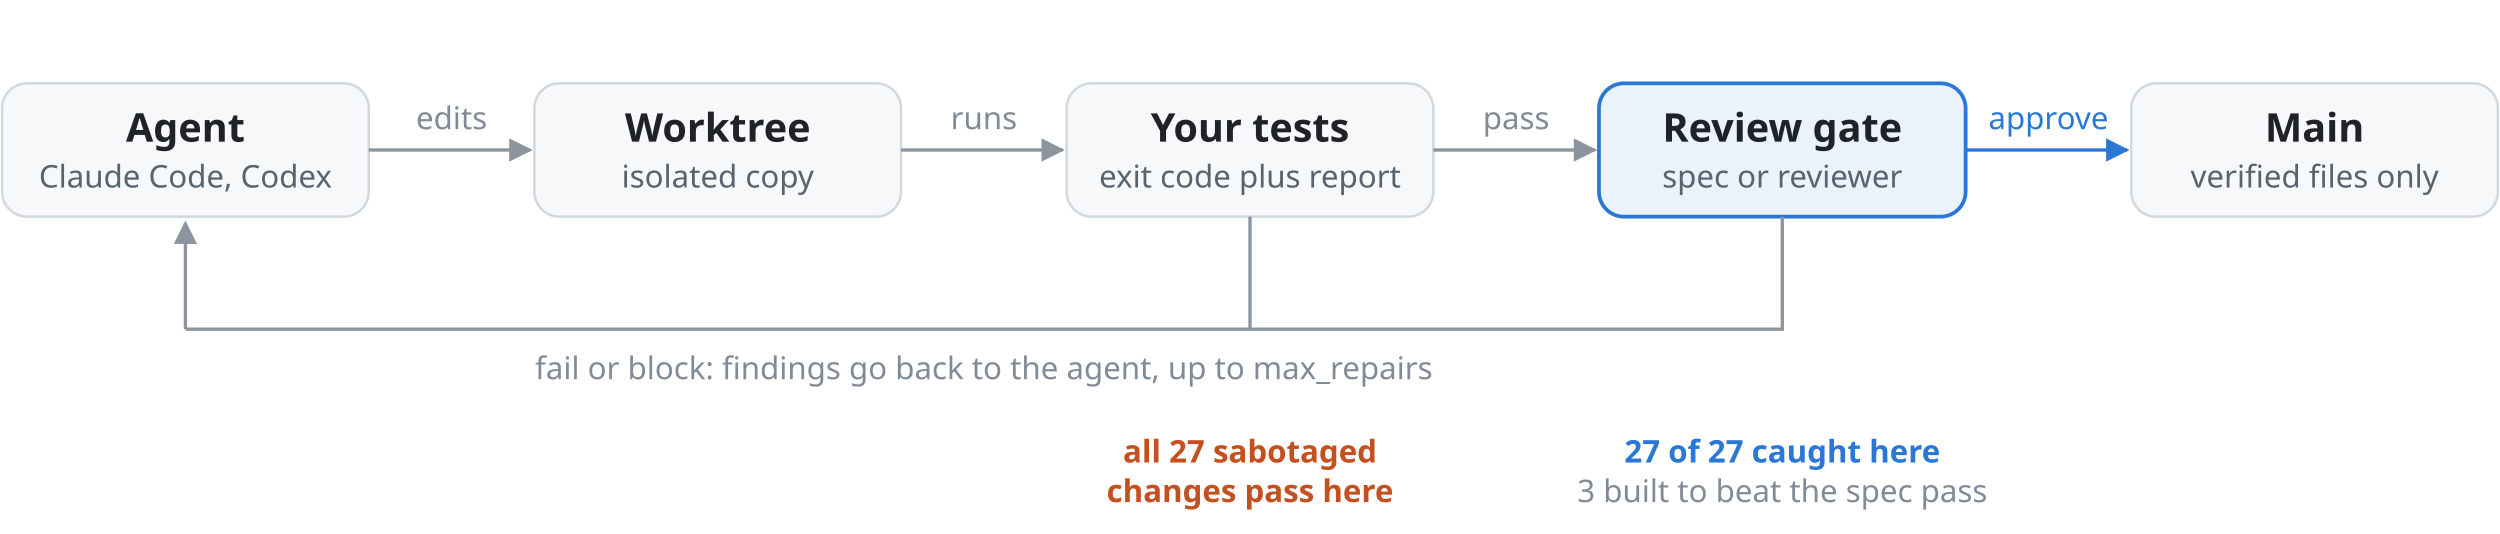
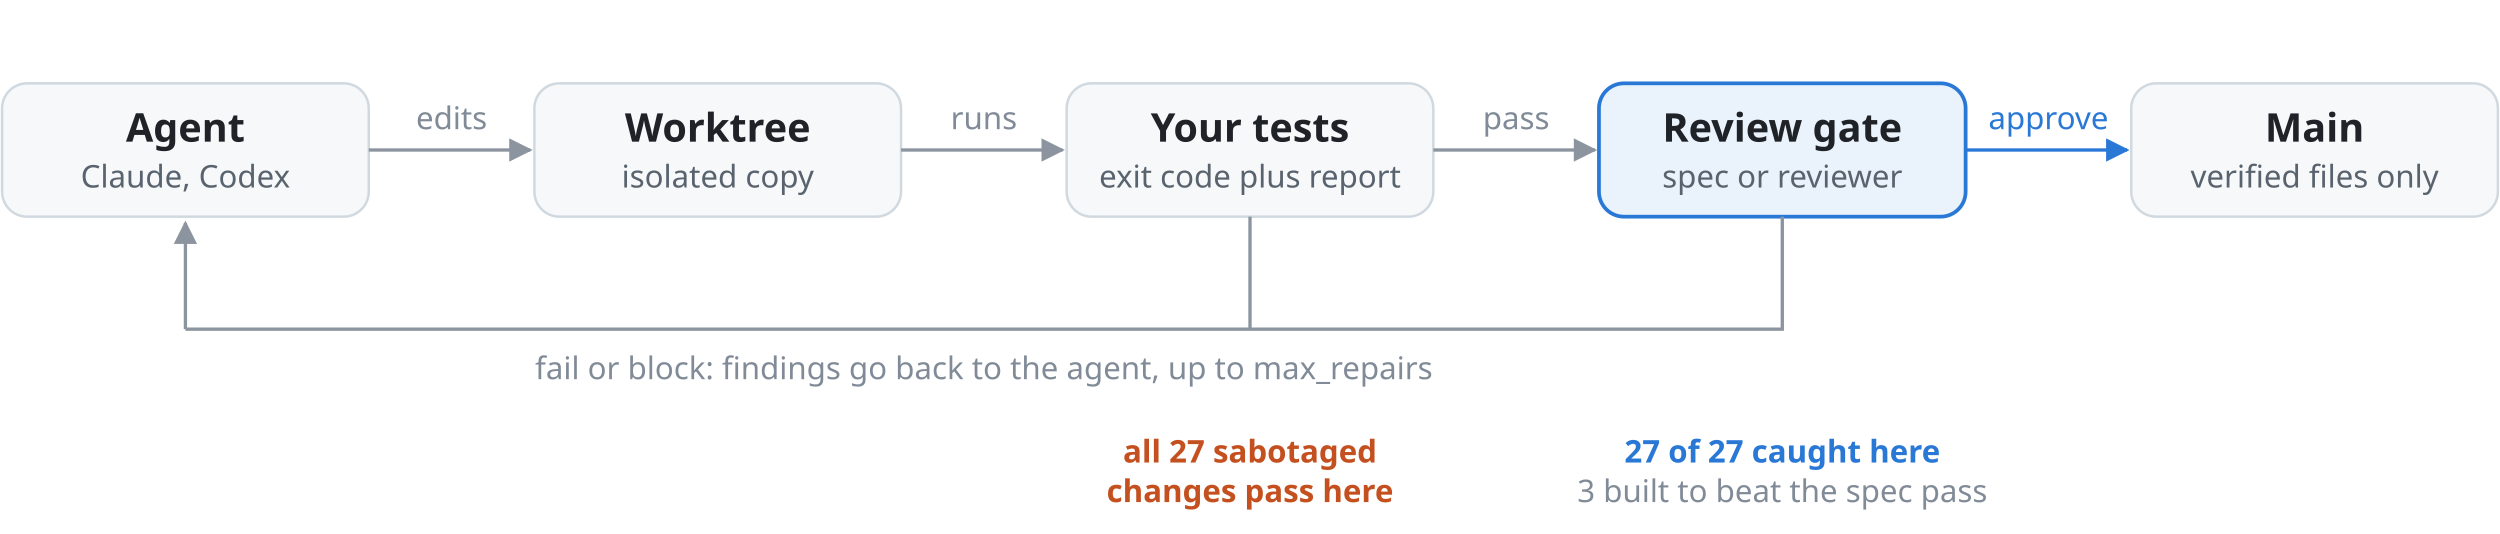
<svg xmlns="http://www.w3.org/2000/svg" viewBox="0 0 1200 256" width="1200" height="256" role="img" aria-label="The agent edits an isolated worktree; your tests run; changes that pass go to an independent check, a spec or a reviewer from another lab, before reaching main. Failures and blocks go back to the agent. All 27 sabotaged changes pass the tests; the check catches 27, and 3 attacks built to beat the spec get through.">
  <defs>
    <marker id="arr" viewBox="0 0 10 10" refX="9" refY="5" markerWidth="7" markerHeight="7" orient="auto-start-reverse">
      <path d="M0,0 L10,5 L0,10 z" fill="#8c959f" />
    </marker>
    <marker id="arr_a" viewBox="0 0 10 10" refX="9" refY="5" markerWidth="7" markerHeight="7" orient="auto-start-reverse">
      <path d="M0,0 L10,5 L0,10 z" fill="#2a78d6" />
    </marker>
    <marker id="arr_b" viewBox="0 0 10 10" refX="9" refY="5" markerWidth="7" markerHeight="7" orient="auto-start-reverse">
      <path d="M0,0 L10,5 L0,10 z" fill="#eb6834" />
    </marker>
  </defs>
  <rect x="1.0" y="40" width="176" height="64" rx="12" fill="#f6f8fa" stroke="#d1d9e0" stroke-width="1.2" />
  <text x="89.0" y="68.0" font-family="-apple-system, BlinkMacSystemFont, 'Segoe UI', 'Noto Sans', Helvetica, Arial, sans-serif" font-size="19" font-weight="600" fill="#1f2328" text-anchor="middle">Agent</text>
-   <text x="89.0" y="90.0" font-family="-apple-system, BlinkMacSystemFont, 'Segoe UI', 'Noto Sans', Helvetica, Arial, sans-serif" font-size="15" font-weight="400" fill="#59636e" text-anchor="middle">Claude Code, Codex</text>
+   <text x="89.0" y="90.0" font-family="-apple-system, BlinkMacSystemFont, 'Segoe UI', 'Noto Sans', Helvetica, Arial, sans-serif" font-size="15" font-weight="400" fill="#59636e" text-anchor="middle">Claude, Codex</text>
  <rect x="256.5" y="40" width="176" height="64" rx="12" fill="#f6f8fa" stroke="#d1d9e0" stroke-width="1.2" />
  <text x="344.5" y="68.0" font-family="-apple-system, BlinkMacSystemFont, 'Segoe UI', 'Noto Sans', Helvetica, Arial, sans-serif" font-size="19" font-weight="600" fill="#1f2328" text-anchor="middle">Worktree</text>
  <text x="344.5" y="90.0" font-family="-apple-system, BlinkMacSystemFont, 'Segoe UI', 'Noto Sans', Helvetica, Arial, sans-serif" font-size="15" font-weight="400" fill="#59636e" text-anchor="middle">isolated copy</text>
  <rect x="512.0" y="40" width="176" height="64" rx="12" fill="#f6f8fa" stroke="#d1d9e0" stroke-width="1.2" />
  <text x="600.0" y="68.0" font-family="-apple-system, BlinkMacSystemFont, 'Segoe UI', 'Noto Sans', Helvetica, Arial, sans-serif" font-size="19" font-weight="600" fill="#1f2328" text-anchor="middle">Your tests</text>
  <text x="600.0" y="90.0" font-family="-apple-system, BlinkMacSystemFont, 'Segoe UI', 'Noto Sans', Helvetica, Arial, sans-serif" font-size="15" font-weight="400" fill="#59636e" text-anchor="middle">exit code plus report</text>
  <rect x="767.5" y="40" width="176" height="64" rx="12" fill="#eaf2fc" stroke="#2a78d6" stroke-width="1.8" />
  <text x="855.5" y="68.0" font-family="-apple-system, BlinkMacSystemFont, 'Segoe UI', 'Noto Sans', Helvetica, Arial, sans-serif" font-size="19" font-weight="600" fill="#1f2328" text-anchor="middle">Review gate</text>
  <text x="855.5" y="90.0" font-family="-apple-system, BlinkMacSystemFont, 'Segoe UI', 'Noto Sans', Helvetica, Arial, sans-serif" font-size="15" font-weight="400" fill="#59636e" text-anchor="middle">spec or reviewer</text>
  <rect x="1023.0" y="40" width="176" height="64" rx="12" fill="#f6f8fa" stroke="#d1d9e0" stroke-width="1.2" />
  <text x="1111.0" y="68.0" font-family="-apple-system, BlinkMacSystemFont, 'Segoe UI', 'Noto Sans', Helvetica, Arial, sans-serif" font-size="19" font-weight="600" fill="#1f2328" text-anchor="middle">Main</text>
  <text x="1111.0" y="90.0" font-family="-apple-system, BlinkMacSystemFont, 'Segoe UI', 'Noto Sans', Helvetica, Arial, sans-serif" font-size="15" font-weight="400" fill="#59636e" text-anchor="middle">verified files only</text>
  <line x1="177.0" y1="72.0" x2="254.5" y2="72.0" stroke="#8c959f" stroke-width="1.6" marker-end="url(#arr)" />
  <text x="216.75" y="62.0" font-family="-apple-system, BlinkMacSystemFont, 'Segoe UI', 'Noto Sans', Helvetica, Arial, sans-serif" font-size="15" font-weight="400" fill="#818b98" text-anchor="middle">edits</text>
  <line x1="432.5" y1="72.0" x2="510.0" y2="72.0" stroke="#8c959f" stroke-width="1.6" marker-end="url(#arr)" />
  <text x="472.25" y="62.0" font-family="-apple-system, BlinkMacSystemFont, 'Segoe UI', 'Noto Sans', Helvetica, Arial, sans-serif" font-size="15" font-weight="400" fill="#818b98" text-anchor="middle">runs</text>
  <line x1="688.0" y1="72.0" x2="765.5" y2="72.0" stroke="#8c959f" stroke-width="1.6" marker-end="url(#arr)" />
  <text x="727.75" y="62.0" font-family="-apple-system, BlinkMacSystemFont, 'Segoe UI', 'Noto Sans', Helvetica, Arial, sans-serif" font-size="15" font-weight="400" fill="#818b98" text-anchor="middle">pass</text>
  <line x1="943.5" y1="72.0" x2="1021.0" y2="72.0" stroke="#2a78d6" stroke-width="1.6" marker-end="url(#arr_a)" />
  <text x="983.25" y="62.0" font-family="-apple-system, BlinkMacSystemFont, 'Segoe UI', 'Noto Sans', Helvetica, Arial, sans-serif" font-size="15" font-weight="400" fill="#2a78d6" text-anchor="middle">approve</text>
  <path d="M600.0,104 V158 M855.5,104 V158 H89.0" fill="none" stroke="#8c959f" stroke-width="1.6" />
  <path d="M89.0,158 V107" fill="none" stroke="#8c959f" stroke-width="1.6" marker-end="url(#arr)" />
  <text x="472.25" y="182" font-family="-apple-system, BlinkMacSystemFont, 'Segoe UI', 'Noto Sans', Helvetica, Arial, sans-serif" font-size="15" font-weight="400" fill="#818b98" text-anchor="middle">fail or block: findings go back to the agent, up to max_repairs</text>
  <text x="600.0" y="222" font-family="-apple-system, BlinkMacSystemFont, 'Segoe UI', 'Noto Sans', Helvetica, Arial, sans-serif" font-size="15" font-weight="600" fill="#c4501f" text-anchor="middle">all 27 sabotaged</text>
  <text x="600.0" y="241" font-family="-apple-system, BlinkMacSystemFont, 'Segoe UI', 'Noto Sans', Helvetica, Arial, sans-serif" font-size="15" font-weight="600" fill="#c4501f" text-anchor="middle">changes pass here</text>
  <text x="855.5" y="222" font-family="-apple-system, BlinkMacSystemFont, 'Segoe UI', 'Noto Sans', Helvetica, Arial, sans-serif" font-size="15" font-weight="600" fill="#2a78d6" text-anchor="middle">27 of 27 caught here</text>
  <text x="855.5" y="241" font-family="-apple-system, BlinkMacSystemFont, 'Segoe UI', 'Noto Sans', Helvetica, Arial, sans-serif" font-size="15" font-weight="400" fill="#818b98" text-anchor="middle">3 built to beat the spec pass</text>
</svg>
